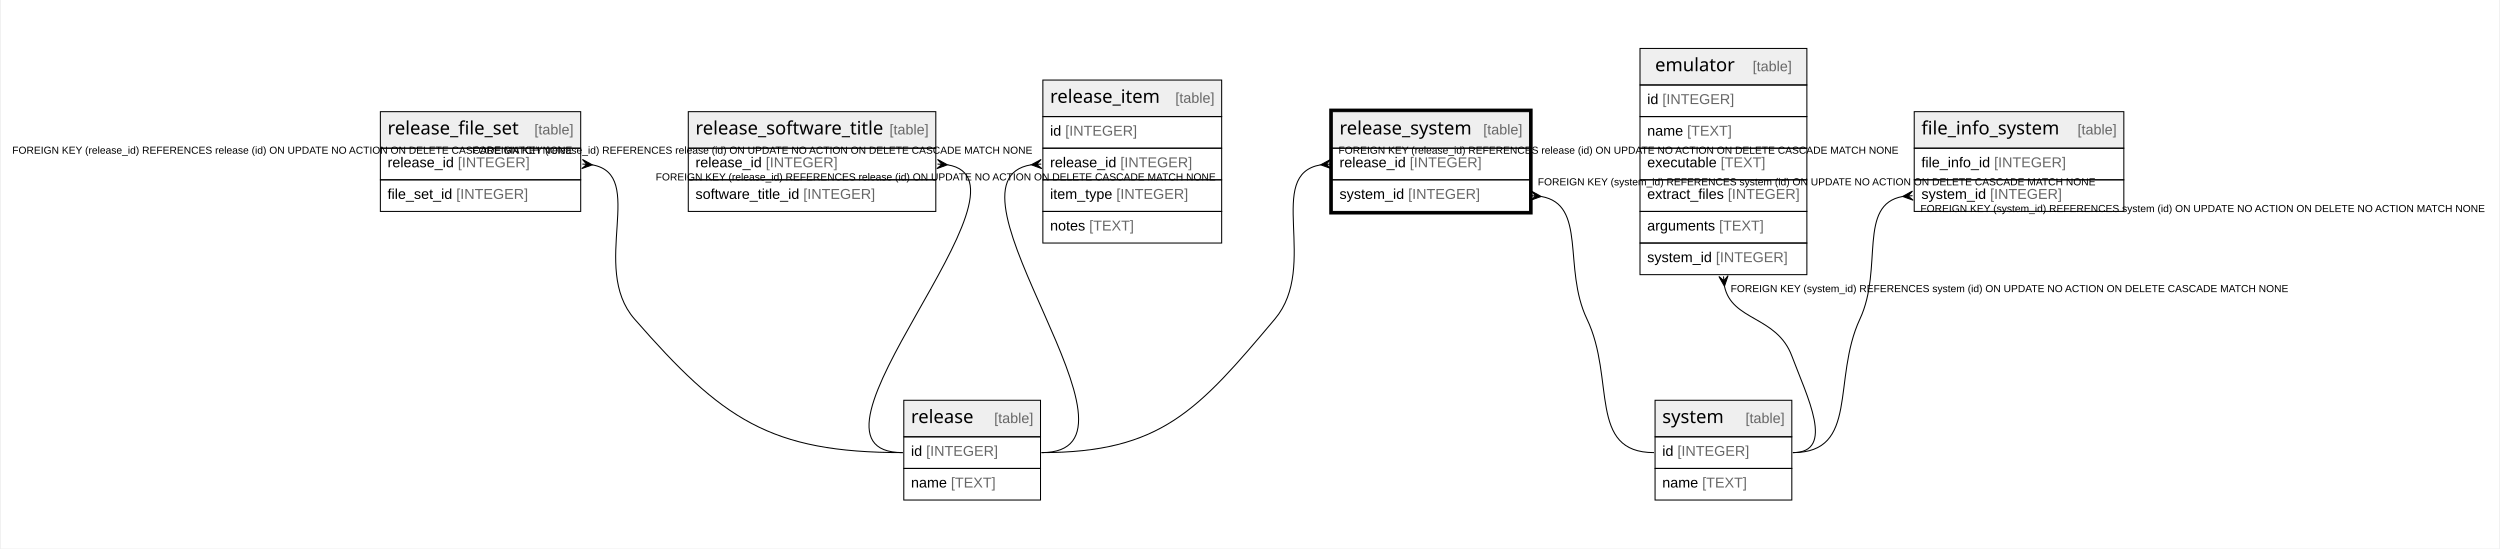
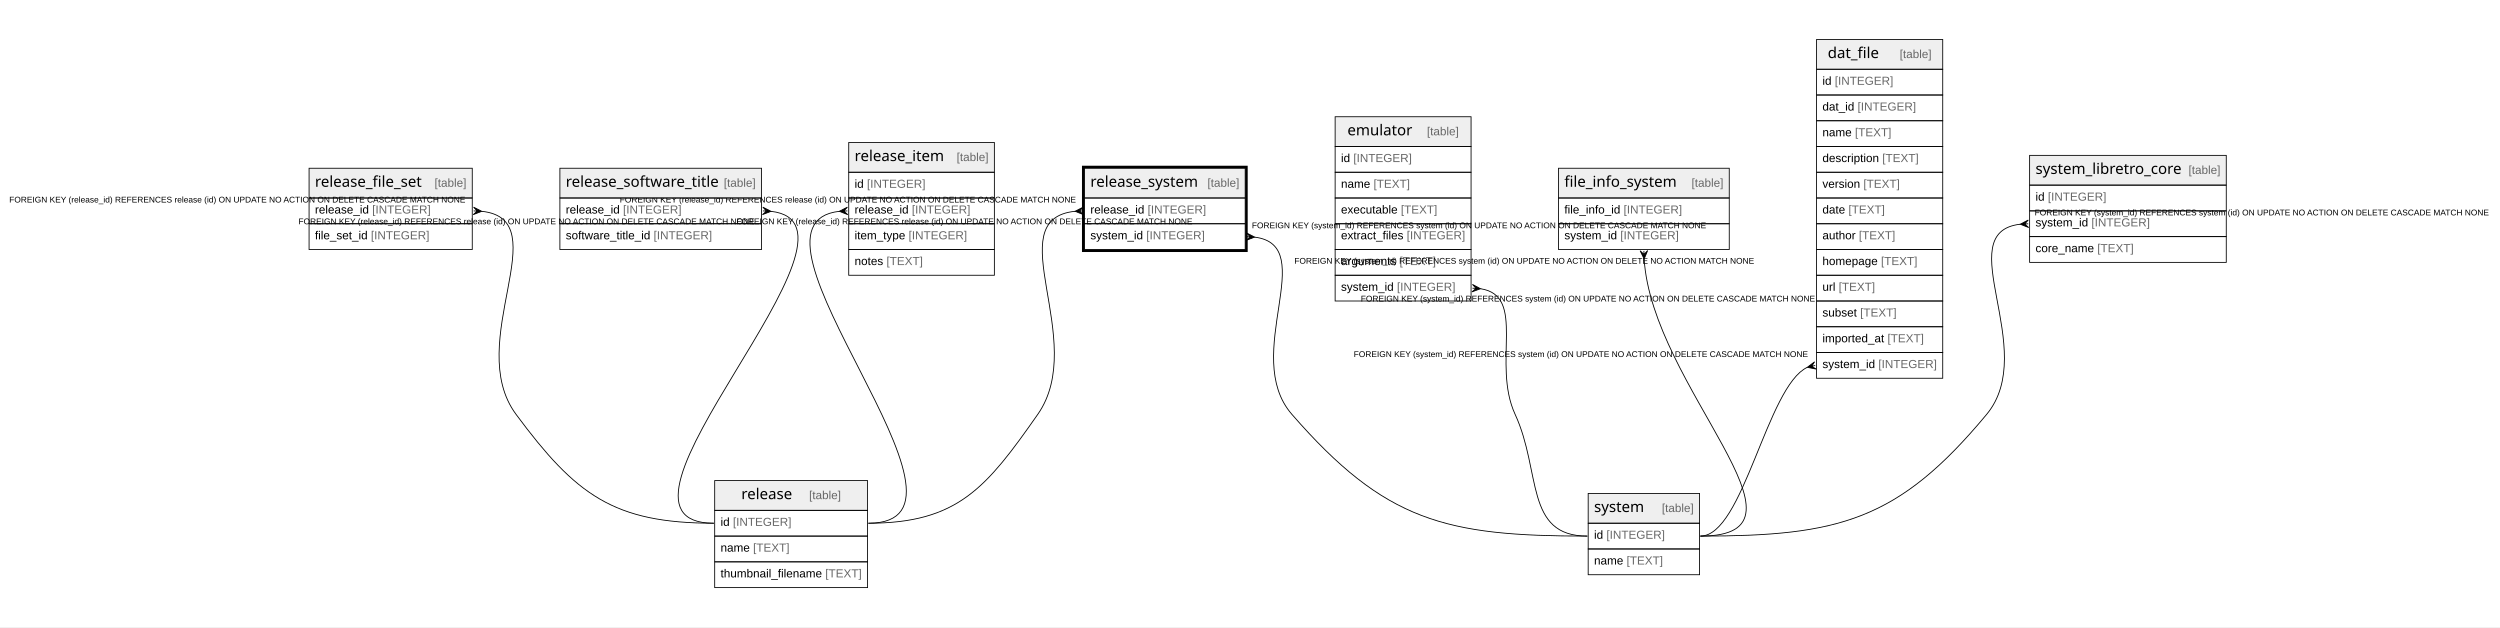
- <svg xmlns="http://www.w3.org/2000/svg" width="2434pt" height="534pt" viewBox="0.00 0.00 2434.00 534.40">
-   <g id="graph0" class="graph" transform="scale(1 1) rotate(0) translate(4 530.4)">
-     <polygon fill="white" stroke="none" points="-4,4 -4,-530.4 2430,-530.4 2430,4 -4,4" />
+ <svg xmlns="http://www.w3.org/2000/svg" width="2990pt" height="750pt" viewBox="0.00 0.00 2990.31 750.00">
+   <g id="graph0" class="graph" transform="scale(1 1) rotate(0) translate(4 746)">
+     <polygon fill="white" stroke="none" points="-4,4 -4,-746 2986.31,-746 2986.31,4 -4,4" />
    <g id="node1" class="node">
-       <polygon fill="#efefef" stroke="none" points="1293.18,-386 1293.18,-421.6 1485.39,-421.6 1485.39,-386 1293.18,-386" />
-       <polygon fill="none" stroke="black" points="1293.18,-386 1293.18,-421.6 1485.39,-421.6 1485.39,-386 1293.18,-386" />
-       <text text-anchor="start" x="1300.18" y="-399.4" font-family="Arial Bold" font-size="18.00">release_system</text>
-       <text text-anchor="start" x="1409.14" y="-399.4" font-family="Arial" font-size="14.00">    </text>
-       <text text-anchor="start" x="1440.25" y="-399.4" font-family="Arial" font-size="14.00" fill="#666666">[table]</text>
-       <polygon fill="none" stroke="black" points="1293.18,-355.2 1293.18,-386 1485.39,-386 1485.39,-355.2 1293.18,-355.2" />
-       <text text-anchor="start" x="1300.18" y="-367.4" font-family="Arial" font-size="14.00">release_id </text>
-       <text text-anchor="start" x="1368.67" y="-367.4" font-family="Arial" font-size="14.00" fill="#666666">[INTEGER]</text>
-       <polygon fill="none" stroke="black" points="1293.18,-324.4 1293.18,-355.2 1485.39,-355.2 1485.39,-324.4 1293.18,-324.4" />
-       <text text-anchor="start" x="1300.18" y="-336.6" font-family="Arial" font-size="14.00">system_id </text>
-       <text text-anchor="start" x="1367.09" y="-336.6" font-family="Arial" font-size="14.00" fill="#666666">[INTEGER]</text>
-       <polygon fill="none" stroke="black" stroke-width="3" points="1291.68,-322.9 1291.68,-423.1 1486.89,-423.1 1486.89,-322.9 1291.68,-322.9" />
+       <polygon fill="#efefef" stroke="none" points="1293.18,-509.2 1293.18,-544.8 1485.39,-544.8 1485.39,-509.2 1293.18,-509.2" />
+       <polygon fill="none" stroke="black" points="1293.18,-509.2 1293.18,-544.8 1485.39,-544.8 1485.39,-509.2 1293.18,-509.2" />
+       <text text-anchor="start" x="1300.18" y="-522.6" font-family="Arial Bold" font-size="18.00">release_system</text>
+       <text text-anchor="start" x="1409.14" y="-522.6" font-family="Arial" font-size="14.00">    </text>
+       <text text-anchor="start" x="1440.25" y="-522.6" font-family="Arial" font-size="14.00" fill="#666666">[table]</text>
+       <polygon fill="none" stroke="black" points="1293.18,-478.4 1293.18,-509.2 1485.39,-509.2 1485.39,-478.4 1293.18,-478.4" />
+       <text text-anchor="start" x="1300.18" y="-490.6" font-family="Arial" font-size="14.00">release_id </text>
+       <text text-anchor="start" x="1368.67" y="-490.6" font-family="Arial" font-size="14.00" fill="#666666">[INTEGER]</text>
+       <polygon fill="none" stroke="black" points="1293.18,-447.6 1293.18,-478.4 1485.39,-478.4 1485.39,-447.6 1293.18,-447.6" />
+       <text text-anchor="start" x="1300.18" y="-459.8" font-family="Arial" font-size="14.00">system_id </text>
+       <text text-anchor="start" x="1367.09" y="-459.8" font-family="Arial" font-size="14.00" fill="#666666">[INTEGER]</text>
+       <polygon fill="none" stroke="black" stroke-width="3" points="1291.68,-446.1 1291.68,-546.3 1486.89,-546.3 1486.89,-446.1 1291.68,-446.1" />
    </g>
    <g id="node2" class="node">
-       <polygon fill="#efefef" stroke="none" points="875.68,-104.8 875.68,-140.4 1008.89,-140.4 1008.89,-104.8 875.68,-104.8" />
-       <polygon fill="none" stroke="black" points="875.68,-104.8 875.68,-140.4 1008.89,-140.4 1008.89,-104.8 875.68,-104.8" />
-       <text text-anchor="start" x="882.68" y="-118.2" font-family="Arial Bold" font-size="18.00">release</text>
-       <text text-anchor="start" x="932.64" y="-118.2" font-family="Arial" font-size="14.00">    </text>
-       <text text-anchor="start" x="963.75" y="-118.2" font-family="Arial" font-size="14.00" fill="#666666">[table]</text>
-       <polygon fill="none" stroke="black" points="875.68,-74 875.68,-104.8 1008.89,-104.8 1008.89,-74 875.68,-74" />
-       <text text-anchor="start" x="882.68" y="-86.2" font-family="Arial" font-size="14.00">id </text>
-       <text text-anchor="start" x="897.46" y="-86.2" font-family="Arial" font-size="14.00" fill="#666666">[INTEGER]</text>
-       <polygon fill="none" stroke="black" points="875.68,-43.2 875.68,-74 1008.89,-74 1008.89,-43.2 875.68,-43.2" />
-       <text text-anchor="start" x="882.68" y="-55.4" font-family="Arial" font-size="14.00">name </text>
-       <text text-anchor="start" x="921.59" y="-55.4" font-family="Arial" font-size="14.00" fill="#666666">[TEXT]</text>
+       <polygon fill="#efefef" stroke="none" points="850.86,-135.6 850.86,-171.2 1033.71,-171.2 1033.71,-135.6 850.86,-135.6" />
+       <polygon fill="none" stroke="black" points="850.86,-135.6 850.86,-171.2 1033.71,-171.2 1033.71,-135.6 850.86,-135.6" />
+       <text text-anchor="start" x="882.68" y="-149" font-family="Arial Bold" font-size="18.00">release</text>
+       <text text-anchor="start" x="932.64" y="-149" font-family="Arial" font-size="14.00">    </text>
+       <text text-anchor="start" x="963.75" y="-149" font-family="Arial" font-size="14.00" fill="#666666">[table]</text>
+       <polygon fill="none" stroke="black" points="850.86,-104.8 850.86,-135.6 1033.71,-135.6 1033.71,-104.8 850.86,-104.8" />
+       <text text-anchor="start" x="857.86" y="-117" font-family="Arial" font-size="14.00">id </text>
+       <text text-anchor="start" x="872.64" y="-117" font-family="Arial" font-size="14.00" fill="#666666">[INTEGER]</text>
+       <polygon fill="none" stroke="black" points="850.86,-74 850.86,-104.8 1033.71,-104.8 1033.71,-74 850.86,-74" />
+       <text text-anchor="start" x="857.86" y="-86.2" font-family="Arial" font-size="14.00">name </text>
+       <text text-anchor="start" x="896.77" y="-86.2" font-family="Arial" font-size="14.00" fill="#666666">[TEXT]</text>
+       <polygon fill="none" stroke="black" points="850.86,-43.2 850.86,-74 1033.71,-74 1033.71,-43.2 850.86,-43.2" />
+       <text text-anchor="start" x="857.86" y="-55.4" font-family="Arial" font-size="14.00">thumbnail_filename </text>
+       <text text-anchor="start" x="983.15" y="-55.4" font-family="Arial" font-size="14.00" fill="#666666">[TEXT]</text>
    </g>
    <g id="edge1" class="edge">
-       <path fill="none" stroke="black" d="M1281.96,-369.82C1227.06,-360.55 1280.85,-271.35 1237.28,-219.6 1162.28,-130.51 1126.35,-89.4 1009.89,-89.4" />
-       <polygon fill="black" stroke="black" points="1281.87,-369.81 1291.5,-375.06 1287.19,-370.22 1291.51,-370.55 1291.51,-370.55 1291.51,-370.55 1287.19,-370.22 1292.19,-366.09 1281.87,-369.81" />
-       <text text-anchor="start" x="1299.18" y="-380.6" font-family="Arial" font-size="10.00">FOREIGN KEY (release_id) REFERENCES release (id) ON UPDATE NO ACTION ON DELETE CASCADE MATCH NONE</text>
+       <path fill="none" stroke="black" d="M1281.88,-493.3C1189.02,-483.74 1298.76,-338.23 1237.28,-250.4 1175.91,-162.72 1141.74,-120.2 1034.71,-120.2" />
+       <polygon fill="black" stroke="black" points="1281.86,-493.3 1291.63,-498.28 1287.18,-493.56 1291.51,-493.77 1291.51,-493.77 1291.51,-493.77 1287.18,-493.56 1292.06,-489.29 1281.86,-493.3" />
+       <text text-anchor="start" x="737.3" y="-503.8" font-family="Arial" font-size="10.00">FOREIGN KEY (release_id) REFERENCES release (id) ON UPDATE NO ACTION ON DELETE CASCADE MATCH NONE</text>
    </g>
    <g id="node6" class="node">
-       <polygon fill="#efefef" stroke="none" points="1607.66,-104.8 1607.66,-140.4 1740.91,-140.4 1740.91,-104.8 1607.66,-104.8" />
-       <polygon fill="none" stroke="black" points="1607.66,-104.8 1607.66,-140.4 1740.91,-140.4 1740.91,-104.8 1607.66,-104.8" />
-       <text text-anchor="start" x="1614.66" y="-118.2" font-family="Arial Bold" font-size="18.00">system</text>
-       <text text-anchor="start" x="1664.66" y="-118.2" font-family="Arial" font-size="14.00">    </text>
-       <text text-anchor="start" x="1695.77" y="-118.2" font-family="Arial" font-size="14.00" fill="#666666">[table]</text>
-       <polygon fill="none" stroke="black" points="1607.66,-74 1607.66,-104.8 1740.91,-104.8 1740.91,-74 1607.66,-74" />
-       <text text-anchor="start" x="1614.66" y="-86.2" font-family="Arial" font-size="14.00">id </text>
-       <text text-anchor="start" x="1629.44" y="-86.2" font-family="Arial" font-size="14.00" fill="#666666">[INTEGER]</text>
-       <polygon fill="none" stroke="black" points="1607.66,-43.2 1607.66,-74 1740.91,-74 1740.91,-43.2 1607.66,-43.2" />
-       <text text-anchor="start" x="1614.66" y="-55.4" font-family="Arial" font-size="14.00">name </text>
-       <text text-anchor="start" x="1653.57" y="-55.4" font-family="Arial" font-size="14.00" fill="#666666">[TEXT]</text>
+       <polygon fill="#efefef" stroke="none" points="1895.66,-120.2 1895.66,-155.8 2028.91,-155.8 2028.91,-120.2 1895.66,-120.2" />
+       <polygon fill="none" stroke="black" points="1895.66,-120.2 1895.66,-155.8 2028.91,-155.8 2028.91,-120.2 1895.66,-120.2" />
+       <text text-anchor="start" x="1902.66" y="-133.6" font-family="Arial Bold" font-size="18.00">system</text>
+       <text text-anchor="start" x="1952.66" y="-133.6" font-family="Arial" font-size="14.00">    </text>
+       <text text-anchor="start" x="1983.77" y="-133.6" font-family="Arial" font-size="14.00" fill="#666666">[table]</text>
+       <polygon fill="none" stroke="black" points="1895.66,-89.4 1895.66,-120.2 2028.91,-120.2 2028.91,-89.4 1895.66,-89.4" />
+       <text text-anchor="start" x="1902.66" y="-101.6" font-family="Arial" font-size="14.00">id </text>
+       <text text-anchor="start" x="1917.44" y="-101.6" font-family="Arial" font-size="14.00" fill="#666666">[INTEGER]</text>
+       <polygon fill="none" stroke="black" points="1895.66,-58.6 1895.66,-89.4 2028.91,-89.4 2028.91,-58.6 1895.66,-58.6" />
+       <text text-anchor="start" x="1902.66" y="-70.8" font-family="Arial" font-size="14.00">name </text>
+       <text text-anchor="start" x="1941.57" y="-70.8" font-family="Arial" font-size="14.00" fill="#666666">[TEXT]</text>
    </g>
    <g id="edge5" class="edge">
-       <path fill="none" stroke="black" d="M1496.69,-338.98C1541.58,-331.19 1517.54,-269.15 1541.28,-219.6 1569.27,-161.21 1541.91,-89.4 1606.66,-89.4" />
-       <polygon fill="black" stroke="black" points="1496.69,-338.98 1486.37,-335.29 1491.38,-339.4 1487.06,-339.75 1487.06,-339.75 1487.06,-339.75 1491.38,-339.4 1487.08,-344.26 1496.69,-338.98" />
-       <text text-anchor="start" x="1493.39" y="-349.8" font-family="Arial" font-size="10.00">FOREIGN KEY (system_id) REFERENCES system (id) ON UPDATE NO ACTION ON DELETE CASCADE MATCH NONE</text>
+       <path fill="none" stroke="black" d="M1496.43,-462.44C1576.29,-452.77 1479.58,-321.27 1541.28,-250.4 1652.82,-122.28 1724.79,-104.8 1894.66,-104.8" />
+       <polygon fill="black" stroke="black" points="1496.71,-462.42 1486.47,-458.49 1491.38,-462.72 1487.06,-462.96 1487.06,-462.96 1487.06,-462.96 1491.38,-462.72 1486.98,-467.47 1496.71,-462.42" />
+       <text text-anchor="start" x="1493.39" y="-473" font-family="Arial" font-size="10.00">FOREIGN KEY (system_id) REFERENCES system (id) ON UPDATE NO ACTION ON DELETE CASCADE MATCH NONE</text>
    </g>
    <g id="node3" class="node">
-       <polygon fill="#efefef" stroke="none" points="365.69,-386 365.69,-421.6 560.88,-421.6 560.88,-386 365.69,-386" />
-       <polygon fill="none" stroke="black" points="365.69,-386 365.69,-421.6 560.88,-421.6 560.88,-386 365.69,-386" />
-       <text text-anchor="start" x="372.69" y="-399.4" font-family="Arial Bold" font-size="18.00">release_file_set</text>
-       <text text-anchor="start" x="484.63" y="-399.4" font-family="Arial" font-size="14.00">    </text>
-       <text text-anchor="start" x="515.74" y="-399.4" font-family="Arial" font-size="14.00" fill="#666666">[table]</text>
-       <polygon fill="none" stroke="black" points="365.69,-355.2 365.69,-386 560.88,-386 560.88,-355.2 365.69,-355.2" />
-       <text text-anchor="start" x="372.69" y="-367.4" font-family="Arial" font-size="14.00">release_id </text>
-       <text text-anchor="start" x="441.18" y="-367.4" font-family="Arial" font-size="14.00" fill="#666666">[INTEGER]</text>
-       <polygon fill="none" stroke="black" points="365.69,-324.4 365.69,-355.2 560.88,-355.2 560.88,-324.4 365.69,-324.4" />
-       <text text-anchor="start" x="372.69" y="-336.6" font-family="Arial" font-size="14.00">file_set_id </text>
-       <text text-anchor="start" x="439.62" y="-336.6" font-family="Arial" font-size="14.00" fill="#666666">[INTEGER]</text>
+       <polygon fill="#efefef" stroke="none" points="365.69,-509.2 365.69,-544.8 560.88,-544.8 560.88,-509.2 365.69,-509.2" />
+       <polygon fill="none" stroke="black" points="365.69,-509.2 365.69,-544.8 560.88,-544.8 560.88,-509.2 365.69,-509.2" />
+       <text text-anchor="start" x="372.69" y="-522.6" font-family="Arial Bold" font-size="18.00">release_file_set</text>
+       <text text-anchor="start" x="484.63" y="-522.6" font-family="Arial" font-size="14.00">    </text>
+       <text text-anchor="start" x="515.74" y="-522.6" font-family="Arial" font-size="14.00" fill="#666666">[table]</text>
+       <polygon fill="none" stroke="black" points="365.69,-478.4 365.69,-509.2 560.88,-509.2 560.88,-478.4 365.69,-478.4" />
+       <text text-anchor="start" x="372.69" y="-490.6" font-family="Arial" font-size="14.00">release_id </text>
+       <text text-anchor="start" x="441.18" y="-490.6" font-family="Arial" font-size="14.00" fill="#666666">[INTEGER]</text>
+       <polygon fill="none" stroke="black" points="365.69,-447.6 365.69,-478.4 560.88,-478.4 560.88,-447.6 365.69,-447.6" />
+       <text text-anchor="start" x="372.69" y="-459.8" font-family="Arial" font-size="14.00">file_set_id </text>
+       <text text-anchor="start" x="439.62" y="-459.8" font-family="Arial" font-size="14.00" fill="#666666">[INTEGER]</text>
    </g>
    <g id="edge2" class="edge">
-       <path fill="none" stroke="black" d="M571.99,-369.81C626.11,-360.43 569.09,-270.16 613.28,-219.6 698.71,-121.89 744.89,-89.4 874.68,-89.4" />
-       <polygon fill="black" stroke="black" points="572.18,-369.79 561.86,-366.09 566.87,-370.21 562.55,-370.55 562.55,-370.55 562.55,-370.55 566.87,-370.21 562.57,-375.06 572.18,-369.79" />
-       <text text-anchor="start" x="7" y="-380.6" font-family="Arial" font-size="10.00">FOREIGN KEY (release_id) REFERENCES release (id) ON UPDATE NO ACTION ON DELETE CASCADE MATCH NONE</text>
+       <path fill="none" stroke="black" d="M572.13,-493.3C664.35,-483.61 549.63,-336.27 613.28,-250.4 684.76,-153.99 729.84,-120.2 849.86,-120.2" />
+       <polygon fill="black" stroke="black" points="572.2,-493.29 561.99,-489.29 566.87,-493.55 562.55,-493.77 562.55,-493.77 562.55,-493.77 566.87,-493.55 562.44,-498.28 572.2,-493.29" />
+       <text text-anchor="start" x="7" y="-503.8" font-family="Arial" font-size="10.00">FOREIGN KEY (release_id) REFERENCES release (id) ON UPDATE NO ACTION ON DELETE CASCADE MATCH NONE</text>
    </g>
    <g id="node4" class="node">
-       <polygon fill="#efefef" stroke="none" points="665.7,-386 665.7,-421.6 906.87,-421.6 906.87,-386 665.7,-386" />
-       <polygon fill="none" stroke="black" points="665.7,-386 665.7,-421.6 906.87,-421.6 906.87,-386 665.7,-386" />
-       <text text-anchor="start" x="672.7" y="-399.4" font-family="Arial Bold" font-size="18.00">release_software_title</text>
-       <text text-anchor="start" x="830.62" y="-399.4" font-family="Arial" font-size="14.00">    </text>
-       <text text-anchor="start" x="861.74" y="-399.4" font-family="Arial" font-size="14.00" fill="#666666">[table]</text>
-       <polygon fill="none" stroke="black" points="665.7,-355.2 665.7,-386 906.87,-386 906.87,-355.2 665.7,-355.2" />
-       <text text-anchor="start" x="672.7" y="-367.4" font-family="Arial" font-size="14.00">release_id </text>
-       <text text-anchor="start" x="741.19" y="-367.4" font-family="Arial" font-size="14.00" fill="#666666">[INTEGER]</text>
-       <polygon fill="none" stroke="black" points="665.7,-324.4 665.7,-355.2 906.87,-355.2 906.87,-324.4 665.7,-324.4" />
-       <text text-anchor="start" x="672.7" y="-336.6" font-family="Arial" font-size="14.00">software_title_id </text>
-       <text text-anchor="start" x="777.75" y="-336.6" font-family="Arial" font-size="14.00" fill="#666666">[INTEGER]</text>
+       <polygon fill="#efefef" stroke="none" points="665.7,-509.2 665.7,-544.8 906.87,-544.8 906.87,-509.2 665.7,-509.2" />
+       <polygon fill="none" stroke="black" points="665.7,-509.2 665.7,-544.8 906.87,-544.8 906.87,-509.2 665.7,-509.2" />
+       <text text-anchor="start" x="672.7" y="-522.6" font-family="Arial Bold" font-size="18.00">release_software_title</text>
+       <text text-anchor="start" x="830.62" y="-522.6" font-family="Arial" font-size="14.00">    </text>
+       <text text-anchor="start" x="861.74" y="-522.6" font-family="Arial" font-size="14.00" fill="#666666">[table]</text>
+       <polygon fill="none" stroke="black" points="665.7,-478.4 665.7,-509.2 906.87,-509.2 906.87,-478.4 665.7,-478.4" />
+       <text text-anchor="start" x="672.7" y="-490.6" font-family="Arial" font-size="14.00">release_id </text>
+       <text text-anchor="start" x="741.19" y="-490.6" font-family="Arial" font-size="14.00" fill="#666666">[INTEGER]</text>
+       <polygon fill="none" stroke="black" points="665.7,-447.6 665.7,-478.4 906.87,-478.4 906.87,-447.6 665.7,-447.6" />
+       <text text-anchor="start" x="672.7" y="-459.8" font-family="Arial" font-size="14.00">software_title_id </text>
+       <text text-anchor="start" x="777.75" y="-459.8" font-family="Arial" font-size="14.00" fill="#666666">[INTEGER]</text>
    </g>
    <g id="edge3" class="edge">
-       <path fill="none" stroke="black" d="M918.2,-369.84C1016.85,-353.83 752.64,-89.4 874.68,-89.4" />
-       <polygon fill="black" stroke="black" points="918.18,-369.84 907.88,-366.09 912.86,-370.23 908.54,-370.55 908.54,-370.55 908.54,-370.55 912.86,-370.23 908.54,-375.06 918.18,-369.84" />
-       <text text-anchor="start" x="633.93" y="-354.6" font-family="Arial" font-size="10.00">FOREIGN KEY (release_id) REFERENCES release (id) ON UPDATE NO ACTION ON DELETE CASCADE MATCH NONE</text>
+       <path fill="none" stroke="black" d="M917.94,-493.29C1059.23,-477.92 685.43,-120.2 849.86,-120.2" />
+       <polygon fill="black" stroke="black" points="918.19,-493.28 907.98,-489.29 912.87,-493.55 908.54,-493.77 908.54,-493.77 908.54,-493.77 912.87,-493.55 908.43,-498.28 918.19,-493.28" />
+       <text text-anchor="start" x="352.99" y="-477.8" font-family="Arial" font-size="10.00">FOREIGN KEY (release_id) REFERENCES release (id) ON UPDATE NO ACTION ON DELETE CASCADE MATCH NONE</text>
    </g>
    <g id="node5" class="node">
-       <polygon fill="#efefef" stroke="none" points="1011.18,-416.8 1011.18,-452.4 1185.39,-452.4 1185.39,-416.8 1011.18,-416.8" />
-       <polygon fill="none" stroke="black" points="1011.18,-416.8 1011.18,-452.4 1185.39,-452.4 1185.39,-416.8 1011.18,-416.8" />
-       <text text-anchor="start" x="1018.18" y="-430.2" font-family="Arial Bold" font-size="18.00">release_item</text>
-       <text text-anchor="start" x="1109.13" y="-430.2" font-family="Arial" font-size="14.00">    </text>
-       <text text-anchor="start" x="1140.25" y="-430.2" font-family="Arial" font-size="14.00" fill="#666666">[table]</text>
-       <polygon fill="none" stroke="black" points="1011.18,-386 1011.18,-416.8 1185.39,-416.8 1185.39,-386 1011.18,-386" />
-       <text text-anchor="start" x="1018.18" y="-398.2" font-family="Arial" font-size="14.00">id </text>
-       <text text-anchor="start" x="1032.97" y="-398.2" font-family="Arial" font-size="14.00" fill="#666666">[INTEGER]</text>
-       <polygon fill="none" stroke="black" points="1011.18,-355.2 1011.18,-386 1185.39,-386 1185.39,-355.2 1011.18,-355.2" />
-       <text text-anchor="start" x="1018.18" y="-367.4" font-family="Arial" font-size="14.00">release_id </text>
-       <text text-anchor="start" x="1086.67" y="-367.4" font-family="Arial" font-size="14.00" fill="#666666">[INTEGER]</text>
-       <polygon fill="none" stroke="black" points="1011.18,-324.4 1011.18,-355.2 1185.39,-355.2 1185.39,-324.4 1011.18,-324.4" />
-       <text text-anchor="start" x="1018.18" y="-336.6" font-family="Arial" font-size="14.00">item_type </text>
-       <text text-anchor="start" x="1082.77" y="-336.6" font-family="Arial" font-size="14.00" fill="#666666">[INTEGER]</text>
-       <polygon fill="none" stroke="black" points="1011.18,-293.6 1011.18,-324.4 1185.39,-324.4 1185.39,-293.6 1011.18,-293.6" />
-       <text text-anchor="start" x="1018.18" y="-305.8" font-family="Arial" font-size="14.00">notes </text>
-       <text text-anchor="start" x="1056.32" y="-305.8" font-family="Arial" font-size="14.00" fill="#666666">[TEXT]</text>
+       <polygon fill="#efefef" stroke="none" points="1011.18,-540 1011.18,-575.6 1185.39,-575.6 1185.39,-540 1011.18,-540" />
+       <polygon fill="none" stroke="black" points="1011.18,-540 1011.18,-575.6 1185.39,-575.6 1185.39,-540 1011.18,-540" />
+       <text text-anchor="start" x="1018.18" y="-553.4" font-family="Arial Bold" font-size="18.00">release_item</text>
+       <text text-anchor="start" x="1109.13" y="-553.4" font-family="Arial" font-size="14.00">    </text>
+       <text text-anchor="start" x="1140.25" y="-553.4" font-family="Arial" font-size="14.00" fill="#666666">[table]</text>
+       <polygon fill="none" stroke="black" points="1011.18,-509.2 1011.18,-540 1185.39,-540 1185.39,-509.2 1011.18,-509.2" />
+       <text text-anchor="start" x="1018.18" y="-521.4" font-family="Arial" font-size="14.00">id </text>
+       <text text-anchor="start" x="1032.97" y="-521.4" font-family="Arial" font-size="14.00" fill="#666666">[INTEGER]</text>
+       <polygon fill="none" stroke="black" points="1011.18,-478.4 1011.18,-509.2 1185.39,-509.2 1185.39,-478.4 1011.18,-478.4" />
+       <text text-anchor="start" x="1018.18" y="-490.6" font-family="Arial" font-size="14.00">release_id </text>
+       <text text-anchor="start" x="1086.67" y="-490.6" font-family="Arial" font-size="14.00" fill="#666666">[INTEGER]</text>
+       <polygon fill="none" stroke="black" points="1011.18,-447.6 1011.18,-478.4 1185.39,-478.4 1185.39,-447.6 1011.18,-447.6" />
+       <text text-anchor="start" x="1018.18" y="-459.8" font-family="Arial" font-size="14.00">item_type </text>
+       <text text-anchor="start" x="1082.77" y="-459.8" font-family="Arial" font-size="14.00" fill="#666666">[INTEGER]</text>
+       <polygon fill="none" stroke="black" points="1011.18,-416.8 1011.18,-447.6 1185.39,-447.6 1185.39,-416.8 1011.18,-416.8" />
+       <text text-anchor="start" x="1018.18" y="-429" font-family="Arial" font-size="14.00">notes </text>
+       <text text-anchor="start" x="1056.32" y="-429" font-family="Arial" font-size="14.00" fill="#666666">[TEXT]</text>
    </g>
    <g id="edge4" class="edge">
-       <path fill="none" stroke="black" d="M999.84,-369.84C899.98,-353.83 1131.08,-89.4 1009.89,-89.4" />
-       <polygon fill="black" stroke="black" points="999.88,-369.84 1009.52,-375.06 1005.2,-370.23 1009.52,-370.55 1009.52,-370.55 1009.52,-370.55 1005.2,-370.23 1010.18,-366.09 999.88,-369.84" />
-       <text text-anchor="start" x="455.3" y="-380.6" font-family="Arial" font-size="10.00">FOREIGN KEY (release_id) REFERENCES release (id) ON UPDATE NO ACTION ON DELETE CASCADE MATCH NONE</text>
+       <path fill="none" stroke="black" d="M1000.17,-493.29C858.89,-477.92 1197.54,-120.2 1034.71,-120.2" />
+       <polygon fill="black" stroke="black" points="999.86,-493.27 1009.62,-498.28 1005.19,-493.55 1009.51,-493.77 1009.51,-493.77 1009.51,-493.77 1005.19,-493.55 1010.08,-489.29 999.86,-493.27" />
+       <text text-anchor="start" x="876.71" y="-477.8" font-family="Arial" font-size="10.00">FOREIGN KEY (release_id) REFERENCES release (id) ON UPDATE NO ACTION ON DELETE CASCADE MATCH NONE</text>
    </g>
    <g id="node7" class="node">
-       <polygon fill="#efefef" stroke="none" points="1592.99,-447.6 1592.99,-483.2 1755.58,-483.2 1755.58,-447.6 1592.99,-447.6" />
-       <polygon fill="none" stroke="black" points="1592.99,-447.6 1592.99,-483.2 1755.58,-483.2 1755.58,-447.6 1592.99,-447.6" />
-       <text text-anchor="start" x="1607.67" y="-461" font-family="Arial Bold" font-size="18.00">emulator</text>
-       <text text-anchor="start" x="1671.65" y="-461" font-family="Arial" font-size="14.00">    </text>
-       <text text-anchor="start" x="1702.76" y="-461" font-family="Arial" font-size="14.00" fill="#666666">[table]</text>
+       <polygon fill="#efefef" stroke="none" points="1592.99,-570.8 1592.99,-606.4 1755.58,-606.4 1755.58,-570.8 1592.99,-570.8" />
+       <polygon fill="none" stroke="black" points="1592.99,-570.8 1592.99,-606.4 1755.58,-606.4 1755.58,-570.8 1592.99,-570.8" />
+       <text text-anchor="start" x="1607.67" y="-584.2" font-family="Arial Bold" font-size="18.00">emulator</text>
+       <text text-anchor="start" x="1671.65" y="-584.2" font-family="Arial" font-size="14.00">    </text>
+       <text text-anchor="start" x="1702.76" y="-584.2" font-family="Arial" font-size="14.00" fill="#666666">[table]</text>
+       <polygon fill="none" stroke="black" points="1592.99,-540 1592.99,-570.8 1755.58,-570.8 1755.58,-540 1592.99,-540" />
+       <text text-anchor="start" x="1599.99" y="-552.2" font-family="Arial" font-size="14.00">id </text>
+       <text text-anchor="start" x="1614.77" y="-552.2" font-family="Arial" font-size="14.00" fill="#666666">[INTEGER]</text>
+       <polygon fill="none" stroke="black" points="1592.99,-509.2 1592.99,-540 1755.58,-540 1755.58,-509.2 1592.99,-509.2" />
+       <text text-anchor="start" x="1599.99" y="-521.4" font-family="Arial" font-size="14.00">name </text>
+       <text text-anchor="start" x="1638.9" y="-521.4" font-family="Arial" font-size="14.00" fill="#666666">[TEXT]</text>
+       <polygon fill="none" stroke="black" points="1592.99,-478.4 1592.99,-509.2 1755.58,-509.2 1755.58,-478.4 1592.99,-478.4" />
+       <text text-anchor="start" x="1599.99" y="-490.6" font-family="Arial" font-size="14.00">executable </text>
+       <text text-anchor="start" x="1671.59" y="-490.6" font-family="Arial" font-size="14.00" fill="#666666">[TEXT]</text>
+       <polygon fill="none" stroke="black" points="1592.99,-447.6 1592.99,-478.4 1755.58,-478.4 1755.58,-447.6 1592.99,-447.6" />
+       <text text-anchor="start" x="1599.99" y="-459.8" font-family="Arial" font-size="14.00">extract_files </text>
+       <text text-anchor="start" x="1678.57" y="-459.8" font-family="Arial" font-size="14.00" fill="#666666">[INTEGER]</text>
      <polygon fill="none" stroke="black" points="1592.99,-416.8 1592.99,-447.6 1755.58,-447.6 1755.58,-416.8 1592.99,-416.8" />
-       <text text-anchor="start" x="1599.99" y="-429" font-family="Arial" font-size="14.00">id </text>
-       <text text-anchor="start" x="1614.77" y="-429" font-family="Arial" font-size="14.00" fill="#666666">[INTEGER]</text>
+       <text text-anchor="start" x="1599.99" y="-429" font-family="Arial" font-size="14.00">arguments </text>
+       <text text-anchor="start" x="1670.02" y="-429" font-family="Arial" font-size="14.00" fill="#666666">[TEXT]</text>
      <polygon fill="none" stroke="black" points="1592.99,-386 1592.99,-416.8 1755.58,-416.8 1755.58,-386 1592.99,-386" />
-       <text text-anchor="start" x="1599.99" y="-398.2" font-family="Arial" font-size="14.00">name </text>
-       <text text-anchor="start" x="1638.9" y="-398.2" font-family="Arial" font-size="14.00" fill="#666666">[TEXT]</text>
-       <polygon fill="none" stroke="black" points="1592.99,-355.2 1592.99,-386 1755.58,-386 1755.58,-355.2 1592.99,-355.2" />
-       <text text-anchor="start" x="1599.99" y="-367.4" font-family="Arial" font-size="14.00">executable </text>
-       <text text-anchor="start" x="1671.59" y="-367.4" font-family="Arial" font-size="14.00" fill="#666666">[TEXT]</text>
-       <polygon fill="none" stroke="black" points="1592.99,-324.4 1592.99,-355.2 1755.58,-355.2 1755.58,-324.4 1592.99,-324.4" />
-       <text text-anchor="start" x="1599.99" y="-336.6" font-family="Arial" font-size="14.00">extract_files </text>
-       <text text-anchor="start" x="1678.57" y="-336.6" font-family="Arial" font-size="14.00" fill="#666666">[INTEGER]</text>
-       <polygon fill="none" stroke="black" points="1592.99,-293.6 1592.99,-324.4 1755.58,-324.4 1755.58,-293.6 1592.99,-293.6" />
-       <text text-anchor="start" x="1599.99" y="-305.8" font-family="Arial" font-size="14.00">arguments </text>
-       <text text-anchor="start" x="1670.02" y="-305.8" font-family="Arial" font-size="14.00" fill="#666666">[TEXT]</text>
-       <polygon fill="none" stroke="black" points="1592.99,-262.8 1592.99,-293.6 1755.58,-293.6 1755.58,-262.8 1592.99,-262.8" />
-       <text text-anchor="start" x="1599.99" y="-275" font-family="Arial" font-size="14.00">system_id </text>
-       <text text-anchor="start" x="1666.9" y="-275" font-family="Arial" font-size="14.00" fill="#666666">[INTEGER]</text>
+       <text text-anchor="start" x="1599.99" y="-398.2" font-family="Arial" font-size="14.00">system_id </text>
+       <text text-anchor="start" x="1666.9" y="-398.2" font-family="Arial" font-size="14.00" fill="#666666">[INTEGER]</text>
    </g>
    <g id="edge6" class="edge">
-       <path fill="none" stroke="black" d="M1675.26,-251.63C1682.36,-217.46 1726.22,-222.86 1740.91,-183.6 1755.59,-144.39 1783.78,-89.4 1741.91,-89.4" />
-       <polygon fill="black" stroke="black" points="1675.27,-251.51 1669.84,-261.04 1674.76,-256.82 1674.35,-261.13 1674.35,-261.13 1674.35,-261.13 1674.76,-256.82 1678.8,-261.9 1675.27,-251.51" />
-       <text text-anchor="start" x="1681.28" y="-245.8" font-family="Arial" font-size="10.00">FOREIGN KEY (system_id) REFERENCES system (id) ON UPDATE NO ACTION ON DELETE CASCADE MATCH NONE</text>
+       <path fill="none" stroke="black" d="M1766.83,-400.69C1822.57,-392.33 1780.11,-311.4 1808.28,-250.4 1839.83,-182.09 1819.42,-104.8 1894.66,-104.8" />
+       <polygon fill="black" stroke="black" points="1766.89,-400.69 1756.61,-396.89 1761.57,-401.06 1757.25,-401.35 1757.25,-401.35 1757.25,-401.35 1761.57,-401.06 1757.22,-405.87 1766.89,-400.69" />
+       <text text-anchor="start" x="1623.67" y="-385.4" font-family="Arial" font-size="10.00">FOREIGN KEY (system_id) REFERENCES system (id) ON UPDATE NO ACTION ON DELETE CASCADE MATCH NONE</text>
    </g>
    <g id="node8" class="node">
-       <polygon fill="#efefef" stroke="none" points="1860.17,-386 1860.17,-421.6 2064.4,-421.6 2064.4,-386 1860.17,-386" />
-       <polygon fill="none" stroke="black" points="1860.17,-386 1860.17,-421.6 2064.4,-421.6 2064.4,-386 1860.17,-386" />
-       <text text-anchor="start" x="1867.17" y="-399.4" font-family="Arial Bold" font-size="18.00">file_info_system</text>
-       <text text-anchor="start" x="1988.15" y="-399.4" font-family="Arial" font-size="14.00">    </text>
-       <text text-anchor="start" x="2019.27" y="-399.4" font-family="Arial" font-size="14.00" fill="#666666">[table]</text>
-       <polygon fill="none" stroke="black" points="1860.17,-355.2 1860.17,-386 2064.4,-386 2064.4,-355.2 1860.17,-355.2" />
-       <text text-anchor="start" x="1867.17" y="-367.4" font-family="Arial" font-size="14.00">file_info_id </text>
-       <text text-anchor="start" x="1937.99" y="-367.4" font-family="Arial" font-size="14.00" fill="#666666">[INTEGER]</text>
-       <polygon fill="none" stroke="black" points="1860.17,-324.4 1860.17,-355.2 2064.4,-355.2 2064.4,-324.4 1860.17,-324.4" />
-       <text text-anchor="start" x="1867.17" y="-336.6" font-family="Arial" font-size="14.00">system_id </text>
-       <text text-anchor="start" x="1934.08" y="-336.6" font-family="Arial" font-size="14.00" fill="#666666">[INTEGER]</text>
+       <polygon fill="#efefef" stroke="none" points="1860.17,-509.2 1860.17,-544.8 2064.4,-544.8 2064.4,-509.2 1860.17,-509.2" />
+       <polygon fill="none" stroke="black" points="1860.17,-509.2 1860.17,-544.8 2064.4,-544.8 2064.4,-509.2 1860.17,-509.2" />
+       <text text-anchor="start" x="1867.17" y="-522.6" font-family="Arial Bold" font-size="18.00">file_info_system</text>
+       <text text-anchor="start" x="1988.15" y="-522.6" font-family="Arial" font-size="14.00">    </text>
+       <text text-anchor="start" x="2019.27" y="-522.6" font-family="Arial" font-size="14.00" fill="#666666">[table]</text>
+       <polygon fill="none" stroke="black" points="1860.17,-478.4 1860.17,-509.2 2064.4,-509.2 2064.4,-478.4 1860.17,-478.4" />
+       <text text-anchor="start" x="1867.17" y="-490.6" font-family="Arial" font-size="14.00">file_info_id </text>
+       <text text-anchor="start" x="1937.99" y="-490.6" font-family="Arial" font-size="14.00" fill="#666666">[INTEGER]</text>
+       <polygon fill="none" stroke="black" points="1860.17,-447.6 1860.17,-478.4 2064.4,-478.4 2064.4,-447.6 1860.17,-447.6" />
+       <text text-anchor="start" x="1867.17" y="-459.8" font-family="Arial" font-size="14.00">system_id </text>
+       <text text-anchor="start" x="1934.08" y="-459.8" font-family="Arial" font-size="14.00" fill="#666666">[INTEGER]</text>
    </g>
    <g id="edge7" class="edge">
-       <path fill="none" stroke="black" d="M1848.99,-338.98C1804.73,-331.16 1830.29,-268.93 1807.28,-219.6 1779.92,-160.92 1806.66,-89.4 1741.91,-89.4" />
-       <polygon fill="black" stroke="black" points="1848.87,-338.97 1858.47,-344.26 1854.18,-339.4 1858.5,-339.75 1858.5,-339.75 1858.5,-339.75 1854.18,-339.4 1859.19,-335.29 1848.87,-338.97" />
-       <text text-anchor="start" x="1866.17" y="-323.8" font-family="Arial" font-size="10.00">FOREIGN KEY (system_id) REFERENCES system (id) ON UPDATE NO ACTION ON DELETE NO ACTION MATCH NONE</text>
+       <path fill="none" stroke="black" d="M1962.59,-436.58C1971.67,-283.8 2181.44,-104.8 2029.91,-104.8" />
+       <polygon fill="black" stroke="black" points="1962.6,-436.27 1957.8,-446.13 1962.44,-441.6 1962.3,-445.93 1962.3,-445.93 1962.3,-445.93 1962.44,-441.6 1966.79,-446.4 1962.6,-436.27" />
+       <text text-anchor="start" x="1544.16" y="-430.6" font-family="Arial" font-size="10.00">FOREIGN KEY (system_id) REFERENCES system (id) ON UPDATE NO ACTION ON DELETE NO ACTION MATCH NONE</text>
+     </g>
+     <g id="node9" class="node">
+       <polygon fill="#efefef" stroke="none" points="2168.83,-663.2 2168.83,-698.8 2319.74,-698.8 2319.74,-663.2 2168.83,-663.2" />
+       <polygon fill="none" stroke="black" points="2168.83,-663.2 2168.83,-698.8 2319.74,-698.8 2319.74,-663.2 2168.83,-663.2" />
+       <text text-anchor="start" x="2182.17" y="-676.6" font-family="Arial Bold" font-size="18.00">dat_file</text>
+       <text text-anchor="start" x="2237.15" y="-676.6" font-family="Arial" font-size="14.00">    </text>
+       <text text-anchor="start" x="2268.26" y="-676.6" font-family="Arial" font-size="14.00" fill="#666666">[table]</text>
+       <polygon fill="none" stroke="black" points="2168.83,-632.4 2168.83,-663.2 2319.74,-663.2 2319.74,-632.4 2168.83,-632.4" />
+       <text text-anchor="start" x="2175.83" y="-644.6" font-family="Arial" font-size="14.00">id </text>
+       <text text-anchor="start" x="2190.61" y="-644.6" font-family="Arial" font-size="14.00" fill="#666666">[INTEGER]</text>
+       <polygon fill="none" stroke="black" points="2168.83,-601.6 2168.83,-632.4 2319.74,-632.4 2319.74,-601.6 2168.83,-601.6" />
+       <text text-anchor="start" x="2175.83" y="-613.8" font-family="Arial" font-size="14.00">dat_id </text>
+       <text text-anchor="start" x="2217.86" y="-613.8" font-family="Arial" font-size="14.00" fill="#666666">[INTEGER]</text>
+       <polygon fill="none" stroke="black" points="2168.83,-570.8 2168.83,-601.6 2319.74,-601.6 2319.74,-570.8 2168.83,-570.8" />
+       <text text-anchor="start" x="2175.83" y="-583" font-family="Arial" font-size="14.00">name </text>
+       <text text-anchor="start" x="2214.74" y="-583" font-family="Arial" font-size="14.00" fill="#666666">[TEXT]</text>
+       <polygon fill="none" stroke="black" points="2168.83,-540 2168.83,-570.8 2319.74,-570.8 2319.74,-540 2168.83,-540" />
+       <text text-anchor="start" x="2175.83" y="-552.2" font-family="Arial" font-size="14.00">description </text>
+       <text text-anchor="start" x="2247.42" y="-552.2" font-family="Arial" font-size="14.00" fill="#666666">[TEXT]</text>
+       <polygon fill="none" stroke="black" points="2168.83,-509.2 2168.83,-540 2319.74,-540 2319.74,-509.2 2168.83,-509.2" />
+       <text text-anchor="start" x="2175.83" y="-521.4" font-family="Arial" font-size="14.00">version </text>
+       <text text-anchor="start" x="2224.85" y="-521.4" font-family="Arial" font-size="14.00" fill="#666666">[TEXT]</text>
+       <polygon fill="none" stroke="black" points="2168.83,-478.4 2168.83,-509.2 2319.74,-509.2 2319.74,-478.4 2168.83,-478.4" />
+       <text text-anchor="start" x="2175.83" y="-490.6" font-family="Arial" font-size="14.00">date </text>
+       <text text-anchor="start" x="2206.96" y="-490.6" font-family="Arial" font-size="14.00" fill="#666666">[TEXT]</text>
+       <polygon fill="none" stroke="black" points="2168.83,-447.6 2168.83,-478.4 2319.74,-478.4 2319.74,-447.6 2168.83,-447.6" />
+       <text text-anchor="start" x="2175.83" y="-459.8" font-family="Arial" font-size="14.00">author </text>
+       <text text-anchor="start" x="2219.41" y="-459.8" font-family="Arial" font-size="14.00" fill="#666666">[TEXT]</text>
+       <polygon fill="none" stroke="black" points="2168.83,-416.8 2168.83,-447.6 2319.74,-447.6 2319.74,-416.8 2168.83,-416.8" />
+       <text text-anchor="start" x="2175.83" y="-429" font-family="Arial" font-size="14.00">homepage </text>
+       <text text-anchor="start" x="2245.88" y="-429" font-family="Arial" font-size="14.00" fill="#666666">[TEXT]</text>
+       <polygon fill="none" stroke="black" points="2168.83,-386 2168.83,-416.8 2319.74,-416.8 2319.74,-386 2168.83,-386" />
+       <text text-anchor="start" x="2175.83" y="-398.2" font-family="Arial" font-size="14.00">url </text>
+       <text text-anchor="start" x="2195.27" y="-398.2" font-family="Arial" font-size="14.00" fill="#666666">[TEXT]</text>
+       <polygon fill="none" stroke="black" points="2168.83,-355.2 2168.83,-386 2319.74,-386 2319.74,-355.2 2168.83,-355.2" />
+       <text text-anchor="start" x="2175.83" y="-367.4" font-family="Arial" font-size="14.00">subset </text>
+       <text text-anchor="start" x="2220.96" y="-367.4" font-family="Arial" font-size="14.00" fill="#666666">[TEXT]</text>
+       <polygon fill="none" stroke="black" points="2168.83,-324.4 2168.83,-355.2 2319.74,-355.2 2319.74,-324.4 2168.83,-324.4" />
+       <text text-anchor="start" x="2175.83" y="-336.6" font-family="Arial" font-size="14.00">imported_at </text>
+       <text text-anchor="start" x="2253.65" y="-336.6" font-family="Arial" font-size="14.00" fill="#666666">[TEXT]</text>
+       <polygon fill="none" stroke="black" points="2168.83,-293.6 2168.83,-324.4 2319.74,-324.4 2319.74,-293.6 2168.83,-293.6" />
+       <text text-anchor="start" x="2175.83" y="-305.8" font-family="Arial" font-size="14.00">system_id </text>
+       <text text-anchor="start" x="2242.74" y="-305.8" font-family="Arial" font-size="14.00" fill="#666666">[INTEGER]</text>
+     </g>
+     <g id="edge8" class="edge">
+       <path fill="none" stroke="black" d="M2157.86,-306.71C2109.42,-284.27 2081.25,-104.8 2029.91,-104.8" />
+       <polygon fill="black" stroke="black" points="2157.75,-306.68 2166.49,-313.31 2162.95,-307.88 2167.17,-308.85 2167.17,-308.85 2167.17,-308.85 2162.95,-307.88 2168.51,-304.54 2157.75,-306.68" />
+       <text text-anchor="start" x="1615.2" y="-319" font-family="Arial" font-size="10.00">FOREIGN KEY (system_id) REFERENCES system (id) ON UPDATE NO ACTION ON DELETE CASCADE MATCH NONE</text>
+     </g>
+     <g id="node10" class="node">
+       <polygon fill="#efefef" stroke="none" points="2423.68,-524.6 2423.68,-560.2 2658.89,-560.2 2658.89,-524.6 2423.68,-524.6" />
+       <polygon fill="none" stroke="black" points="2423.68,-524.6 2423.68,-560.2 2658.89,-560.2 2658.89,-524.6 2423.68,-524.6" />
+       <text text-anchor="start" x="2430.68" y="-538" font-family="Arial Bold" font-size="18.00">system_libretro_core</text>
+       <text text-anchor="start" x="2582.63" y="-538" font-family="Arial" font-size="14.00">    </text>
+       <text text-anchor="start" x="2613.75" y="-538" font-family="Arial" font-size="14.00" fill="#666666">[table]</text>
+       <polygon fill="none" stroke="black" points="2423.68,-493.8 2423.68,-524.6 2658.89,-524.6 2658.89,-493.8 2423.68,-493.8" />
+       <text text-anchor="start" x="2430.68" y="-506" font-family="Arial" font-size="14.00">id </text>
+       <text text-anchor="start" x="2445.47" y="-506" font-family="Arial" font-size="14.00" fill="#666666">[INTEGER]</text>
+       <polygon fill="none" stroke="black" points="2423.68,-463 2423.68,-493.8 2658.89,-493.8 2658.89,-463 2423.68,-463" />
+       <text text-anchor="start" x="2430.68" y="-475.2" font-family="Arial" font-size="14.00">system_id </text>
+       <text text-anchor="start" x="2497.59" y="-475.2" font-family="Arial" font-size="14.00" fill="#666666">[INTEGER]</text>
+       <polygon fill="none" stroke="black" points="2423.68,-432.2 2423.68,-463 2658.89,-463 2658.89,-432.2 2423.68,-432.2" />
+       <text text-anchor="start" x="2430.68" y="-444.4" font-family="Arial" font-size="14.00">core_name </text>
+       <text text-anchor="start" x="2504.61" y="-444.4" font-family="Arial" font-size="14.00" fill="#666666">[TEXT]</text>
+     </g>
+     <g id="edge9" class="edge">
+       <path fill="none" stroke="black" d="M2412.29,-477.83C2327.31,-467.78 2436.2,-327.35 2372.28,-250.4 2266.63,-123.2 2195.27,-104.8 2029.91,-104.8" />
+       <polygon fill="black" stroke="black" points="2412.36,-477.83 2422.1,-482.87 2417.69,-478.13 2422.01,-478.36 2422.01,-478.36 2422.01,-478.36 2417.69,-478.13 2422.59,-473.89 2412.36,-477.83" />
+       <text text-anchor="start" x="2429.68" y="-488.4" font-family="Arial" font-size="10.00">FOREIGN KEY (system_id) REFERENCES system (id) ON UPDATE NO ACTION ON DELETE CASCADE MATCH NONE</text>
    </g>
  </g>
</svg>
